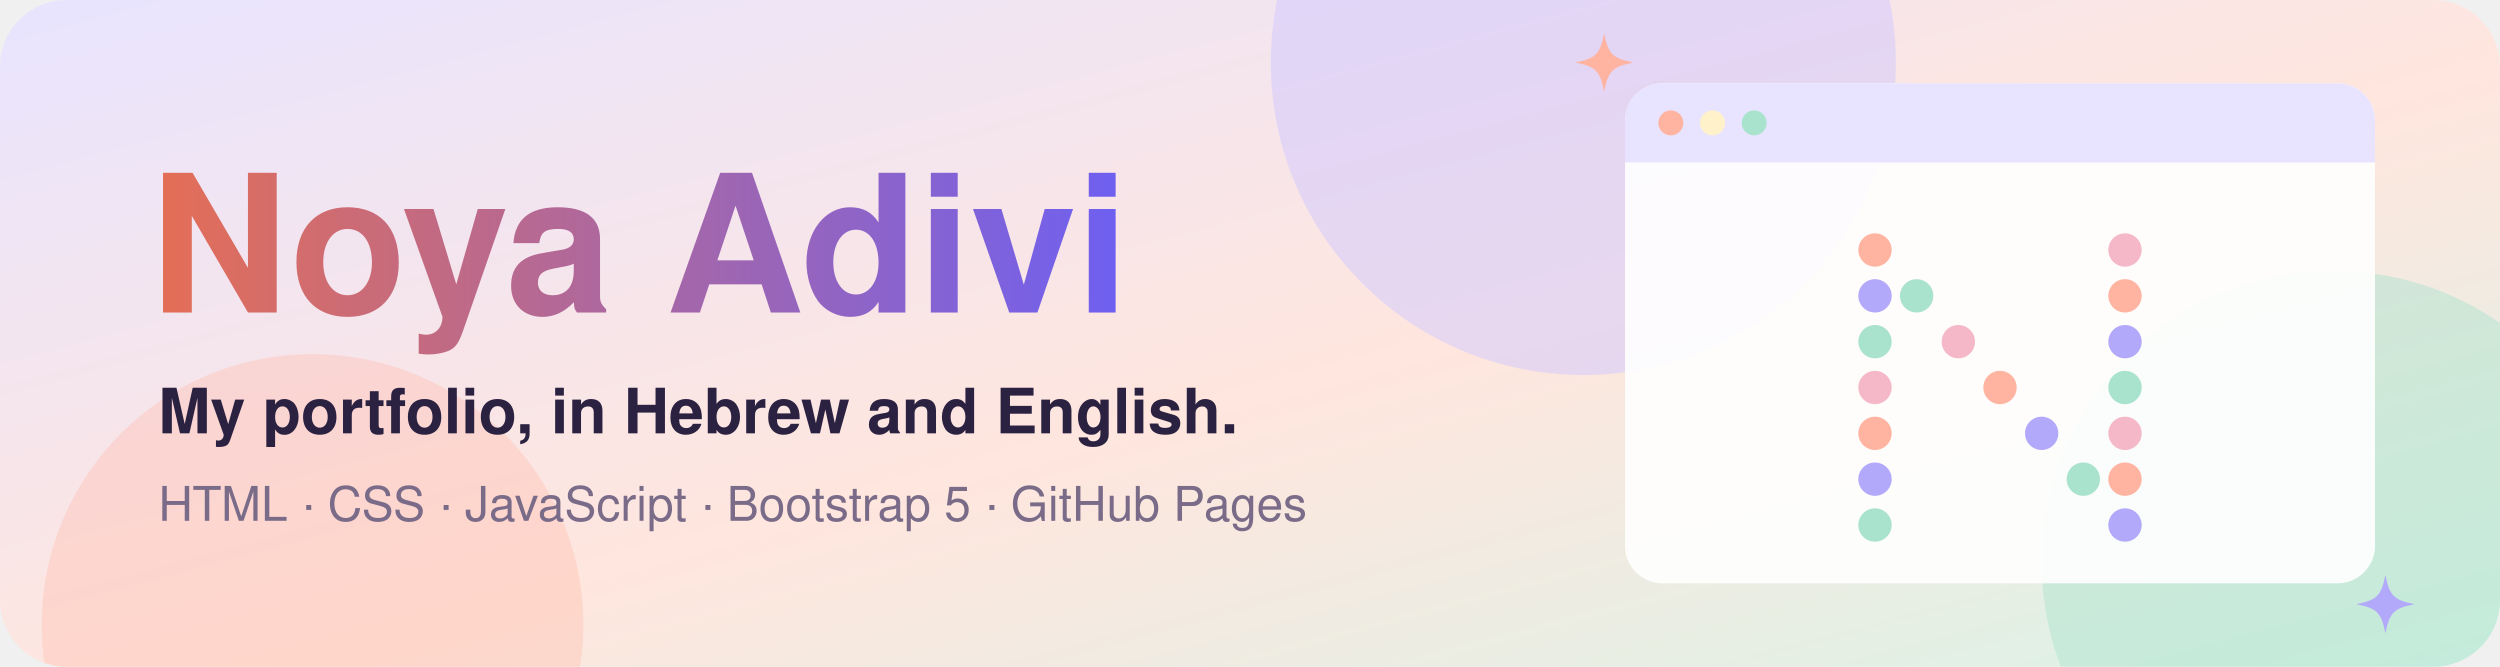
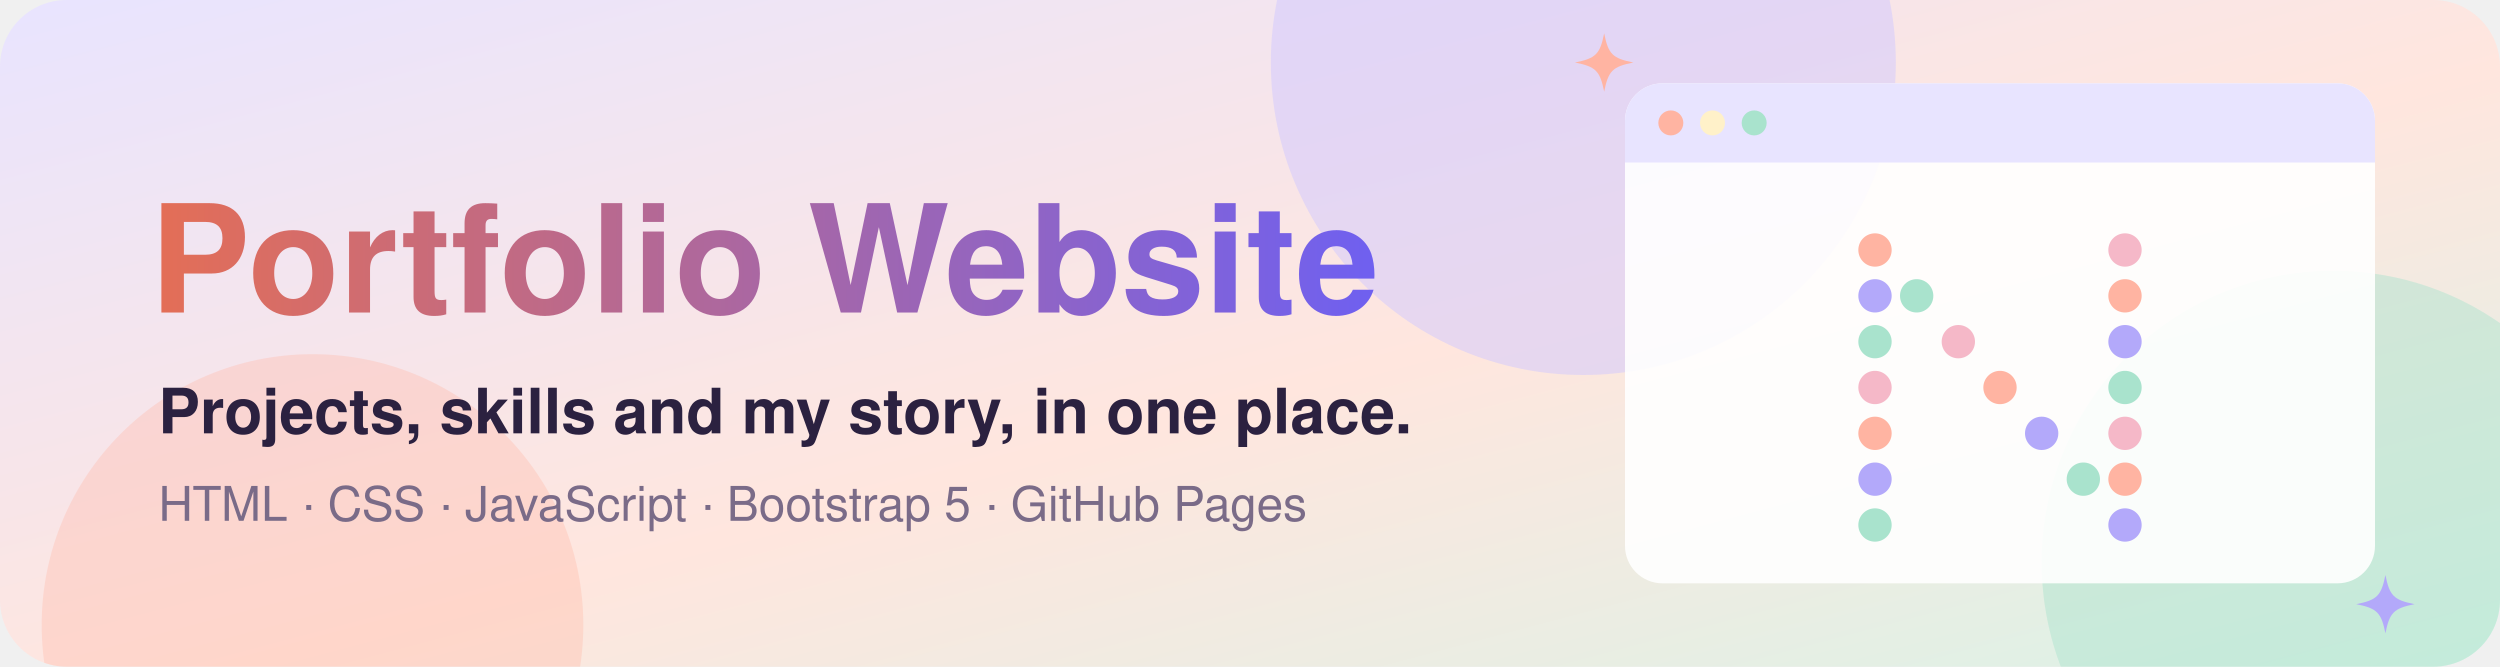
- <svg xmlns="http://www.w3.org/2000/svg" viewBox="0 0 1200 320" width="1200" height="320" role="img" aria-label="Noya Adivi: My portfolio, in Hebrew and English.">
+ <svg xmlns="http://www.w3.org/2000/svg" viewBox="0 0 1200 320" width="1200" height="320" role="img" aria-label="Portfolio Website: Projects, skills and my story, in one place.">
  <defs>
    <linearGradient id="bg" x1="0" y1="0" x2="1" y2="1">
      <stop offset="0" stop-color="#E8E4FF" />
      <stop offset=".55" stop-color="#FFE6DE" />
      <stop offset="1" stop-color="#D9F3E7" />
    </linearGradient>
    <linearGradient id="t" x1="0" y1="0" x2="1" y2="0">
      <stop offset="0" stop-color="#E36E57" />
      <stop offset="1" stop-color="#6F60F0" />
    </linearGradient>
    <clipPath id="c">
      <rect width="1200" height="320" rx="32" />
    </clipPath>
    <path id="s" d="M0-14C2-4 4-2 14 0 4 2 2 4 0 14-2 4-4 2-14 0-4-2-2-4 0-14Z" />
    <path id="pin" d="M0 0C-5-9-22-20-22-37a22 22 0 0 1 44 0C22-20 5-9 0 0Z" />
  </defs>
  <style>
.blob{animation:drift 11s ease-in-out infinite alternate}.b2{animation-duration:14s;animation-direction:alternate-reverse}.b3{animation-duration:17s}
.bob{animation:bob 3.4s ease-in-out infinite}.d1{animation-delay:-.9s}.d2{animation-delay:-1.8s}.d3{animation-delay:-2.6s}
.walk{stroke-dasharray:3 15;animation:walk 3s linear infinite}
.tw{animation:tw 3.2s ease-in-out infinite}.t2{animation-delay:-1s}.t3{animation-delay:-2s}
.rise{animation:rise .9s ease-out both}.r2{animation-delay:.2s}
@keyframes drift{to{transform:translate(40px,-20px) scale(1.12)}}
@keyframes bob{0%,100%{transform:translateY(0)}50%{transform:translateY(-10px)}}
@keyframes walk{to{stroke-dashoffset:-54}}
@keyframes tw{0%,100%{opacity:.35}50%{opacity:1}}
@keyframes rise{from{opacity:0;transform:translateY(16px)}}
@media (prefers-reduced-motion:reduce){*{animation:none!important}}
</style>
  <g clip-path="url(#c)">
    <rect width="1200" height="320" fill="url(#bg)" />
    <circle class="blob" cx="150" cy="300" r="130" fill="#FFB4A2" opacity=".32" />
    <circle class="blob b2" cx="760" cy="30" r="150" fill="#CFC8FF" opacity=".5" />
    <circle class="blob b3" cx="1120" cy="270" r="140" fill="#A9E3CD" opacity=".45" />
    <g transform="translate(760 0)">
      <g transform="translate(20 40)">
        <g class="bob">
          <rect width="360" height="240" rx="18" fill="#fff" opacity=".9" />
          <path d="M0 18a18 18 0 0 1 18-18h324a18 18 0 0 1 18 18v20H0z" fill="#E8E4FF" />
          <circle cx="22" cy="19" r="6" fill="#FFB4A2" />
          <circle cx="42" cy="19" r="6" fill="#FFF1C9" />
          <circle cx="62" cy="19" r="6" fill="#A9E3CD" />
          <circle class="tw" cx="120" cy="80" r="8" fill="#FFB4A2" />
          <circle class="tw t2" cx="120" cy="102" r="8" fill="#B3A9FA" />
          <circle class="tw t3" cx="120" cy="124" r="8" fill="#A9E3CD" />
          <circle class="tw" cx="120" cy="146" r="8" fill="#F5B8C8" />
          <circle class="tw t2" cx="120" cy="168" r="8" fill="#FFB4A2" />
          <circle class="tw t3" cx="120" cy="190" r="8" fill="#B3A9FA" />
          <circle class="tw" cx="120" cy="212" r="8" fill="#A9E3CD" />
          <circle class="tw t2" cx="240" cy="80" r="8" fill="#F5B8C8" />
          <circle class="tw t3" cx="240" cy="102" r="8" fill="#FFB4A2" />
          <circle class="tw" cx="240" cy="124" r="8" fill="#B3A9FA" />
          <circle class="tw t2" cx="240" cy="146" r="8" fill="#A9E3CD" />
          <circle class="tw t3" cx="240" cy="168" r="8" fill="#F5B8C8" />
          <circle class="tw" cx="240" cy="190" r="8" fill="#FFB4A2" />
          <circle class="tw t2" cx="240" cy="212" r="8" fill="#B3A9FA" />
          <circle class="tw t3" cx="140" cy="102" r="8" fill="#A9E3CD" />
          <circle class="tw" cx="160" cy="124" r="8" fill="#F5B8C8" />
          <circle class="tw t2" cx="180" cy="146" r="8" fill="#FFB4A2" />
          <circle class="tw t3" cx="200" cy="168" r="8" fill="#B3A9FA" />
          <circle class="tw" cx="220" cy="190" r="8" fill="#A9E3CD" />
        </g>
      </g>
      <use class="tw" href="#s" x="10" y="30" fill="#FFB4A2" />
      <use class="tw t2" href="#s" x="385" y="290" fill="#B3A9FA" />
    </g>
    <g font-family="-apple-system,BlinkMacSystemFont,'Segoe UI',Helvetica,Arial,sans-serif">
-       <text class="rise" x="72" y="150" font-size="92" font-weight="800" fill="url(#t)">Noya Adivi</text>
-       <text class="rise r2" x="76" y="208" font-size="30" font-weight="700" fill="#2B2140">My portfolio, in Hebrew and English.</text>
+       <text class="rise" x="72" y="150" font-size="72" font-weight="800" fill="url(#t)">Portfolio Website</text>
+       <text class="rise r2" x="76" y="208" font-size="30" font-weight="700" fill="#2B2140">Projects, skills and my story, in one place.</text>
      <text class="rise r2" x="76" y="250" font-size="23" fill="#7A6B88">HTML · CSS · JavaScript · Bootstrap 5 · GitHub Pages</text>
    </g>
  </g>
</svg>
